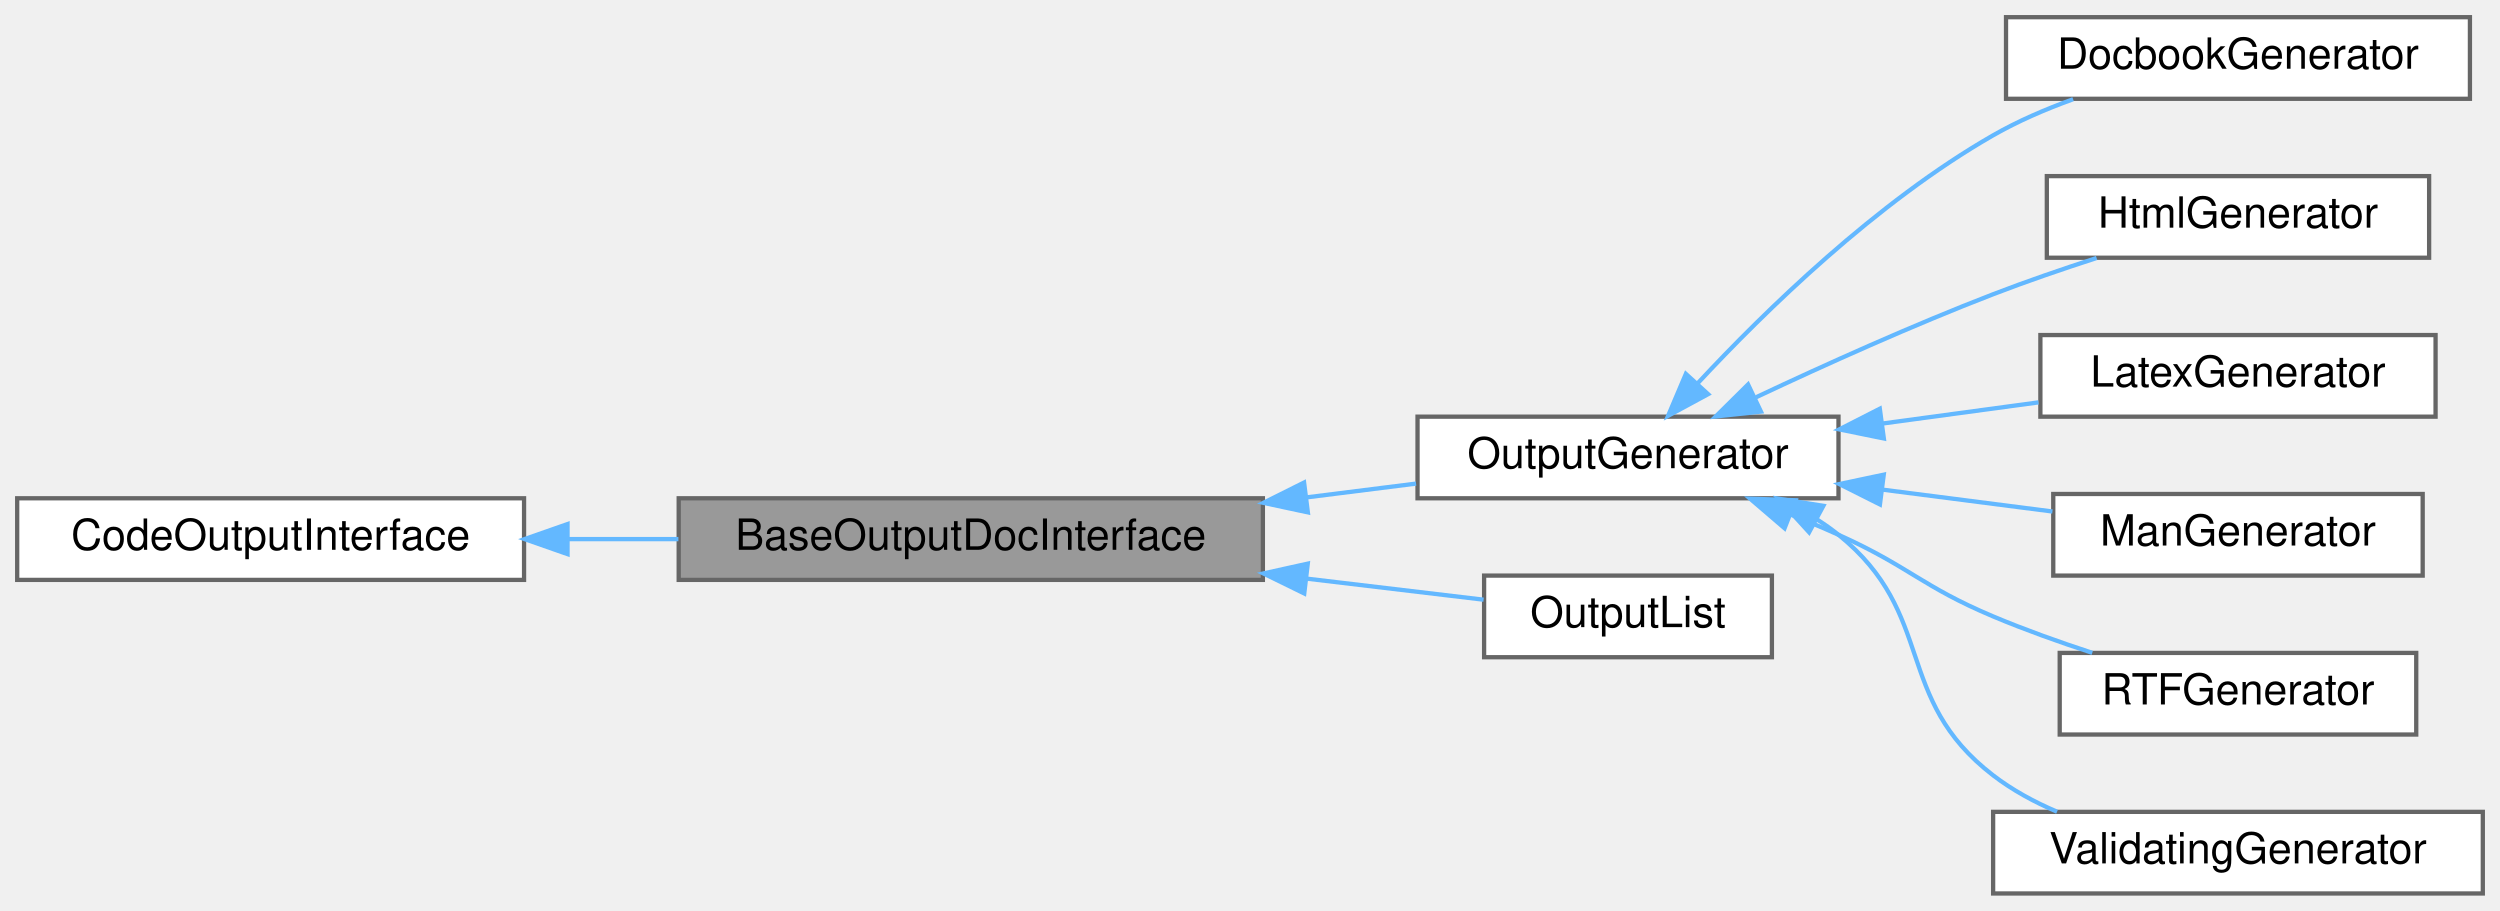
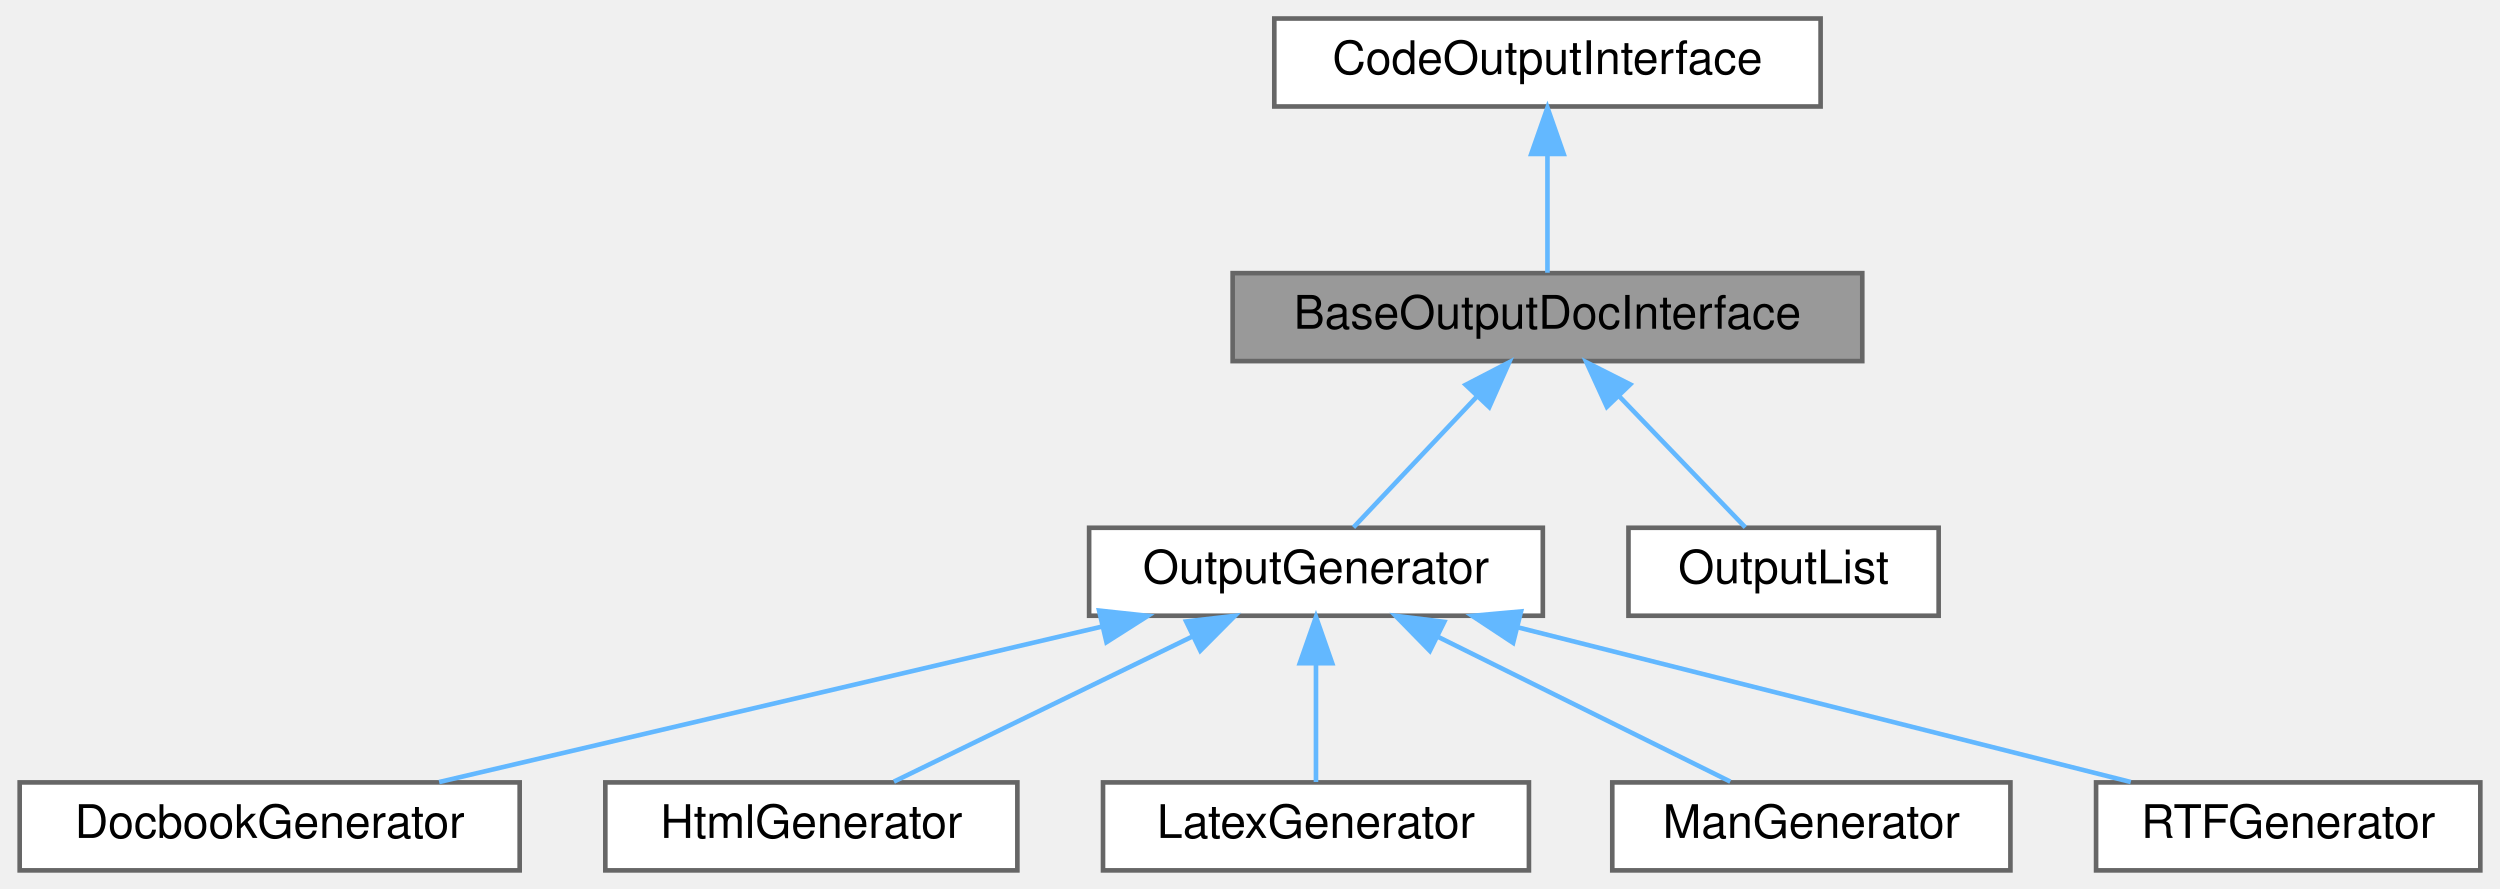
- <svg xmlns="http://www.w3.org/2000/svg" xmlns:xlink="http://www.w3.org/1999/xlink" width="582pt" height="212pt" viewBox="0.00 0.00 582.00 212.00">
-   <g id="graph0" class="graph" transform="scale(1 1) rotate(0) translate(4 208)">
+ <svg xmlns="http://www.w3.org/2000/svg" xmlns:xlink="http://www.w3.org/1999/xlink" width="540pt" height="192pt" viewBox="0.00 0.00 539.50 192.00">
+   <g id="graph0" class="graph" transform="scale(1 1) rotate(0) translate(4 188)">
    <g id="node1" class="node">
      <g id="a_node1">
        <a xlink:title="Base Interface used for generating output outside of the comment blocks.">
-           <polygon fill="#999999" stroke="#666666" points="290,-92 154,-92 154,-73 290,-73 290,-92" />
-           <text text-anchor="middle" x="222" y="-80" font-family="Helvetica,sans-Serif" font-size="10.00">BaseOutputDocInterface</text>
+           <polygon fill="#999999" stroke="#666666" points="398,-129 262,-129 262,-110 398,-110 398,-129" />
+           <text text-anchor="middle" x="330" y="-117" font-family="Helvetica,sans-Serif" font-size="10.00">BaseOutputDocInterface</text>
        </a>
      </g>
    </g>
    <g id="node3" class="node">
      <g id="a_node3">
        <a xlink:href="../../d3/d8e/class_output_generator.html" target="_top" xlink:title="Abstract output generator.">
-           <polygon fill="white" stroke="#666666" points="424,-111 326,-111 326,-92 424,-92 424,-111" />
-           <text text-anchor="middle" x="375" y="-99" font-family="Helvetica,sans-Serif" font-size="10.00">OutputGenerator</text>
+           <polygon fill="white" stroke="#666666" points="329,-74 231,-74 231,-55 329,-55 329,-74" />
+           <text text-anchor="middle" x="280" y="-62" font-family="Helvetica,sans-Serif" font-size="10.00">OutputGenerator</text>
        </a>
      </g>
    </g>
    <g id="edge2" class="edge">
-       <path fill="none" stroke="#63b8ff" d="M300.25,-92.22C308.9,-93.31 317.52,-94.39 325.66,-95.42" />
-       <polygon fill="#63b8ff" stroke="#63b8ff" points="300.47,-88.72 290.11,-90.94 299.59,-95.67 300.47,-88.72" />
+       <path fill="none" stroke="#63b8ff" d="M314.66,-102.24C305.9,-92.95 295.26,-81.68 288.1,-74.09" />
+       <polygon fill="#63b8ff" stroke="#63b8ff" points="312.34,-104.88 321.74,-109.75 317.43,-100.07 312.34,-104.88" />
    </g>
-     <g id="node10" class="node">
-       <g id="a_node10">
+     <g id="node9" class="node">
+       <g id="a_node9">
        <a xlink:href="../../df/dc8/class_output_list.html" target="_top" xlink:title="Class representing a list of output generators that are written to in parallel.">
-           <polygon fill="white" stroke="#666666" points="408.5,-74 341.5,-74 341.5,-55 408.5,-55 408.5,-74" />
-           <text text-anchor="middle" x="375" y="-62" font-family="Helvetica,sans-Serif" font-size="10.00">OutputList</text>
+           <polygon fill="white" stroke="#666666" points="414.5,-74 347.5,-74 347.5,-55 414.5,-55 414.5,-74" />
+           <text text-anchor="middle" x="381" y="-62" font-family="Helvetica,sans-Serif" font-size="10.00">OutputList</text>
        </a>
      </g>
    </g>
-     <g id="edge9" class="edge">
-       <path fill="none" stroke="#63b8ff" d="M300.16,-73.3C314.7,-71.57 329.16,-69.84 341.38,-68.39" />
-       <polygon fill="#63b8ff" stroke="#63b8ff" points="299.63,-69.84 290.11,-74.5 300.45,-76.79 299.63,-69.84" />
+     <g id="edge8" class="edge">
+       <path fill="none" stroke="#63b8ff" d="M345.38,-102.52C354.37,-93.18 365.36,-81.75 372.74,-74.09" />
+       <polygon fill="#63b8ff" stroke="#63b8ff" points="342.83,-100.12 338.42,-109.75 347.88,-104.97 342.83,-100.12" />
    </g>
    <g id="node2" class="node">
      <g id="a_node2">
        <a xlink:href="../../d5/d9c/class_code_output_interface.html" target="_top" xlink:title="Output interface for code parser.">
-           <polygon fill="white" stroke="#666666" points="118,-92 0,-92 0,-73 118,-73 118,-92" />
-           <text text-anchor="middle" x="59" y="-80" font-family="Helvetica,sans-Serif" font-size="10.00">CodeOutputInterface</text>
+           <polygon fill="white" stroke="#666666" points="389,-184 271,-184 271,-165 389,-165 389,-184" />
+           <text text-anchor="middle" x="330" y="-172" font-family="Helvetica,sans-Serif" font-size="10.00">CodeOutputInterface</text>
        </a>
      </g>
    </g>
    <g id="edge1" class="edge">
-       <path fill="none" stroke="#63b8ff" d="M128.34,-82.5C136.82,-82.5 145.48,-82.5 153.93,-82.5" />
-       <polygon fill="#63b8ff" stroke="#63b8ff" points="128.12,-79 118.12,-82.5 128.12,-86 128.12,-79" />
+       <path fill="none" stroke="#63b8ff" d="M330,-154.66C330,-145.93 330,-135.99 330,-129.09" />
+       <polygon fill="#63b8ff" stroke="#63b8ff" points="326.5,-154.75 330,-164.75 333.5,-154.75 326.5,-154.75" />
    </g>
    <g id="node4" class="node">
      <g id="a_node4">
        <a xlink:href="../../d1/d72/class_docbook_generator.html" target="_top" xlink:title=" ">
-           <polygon fill="white" stroke="#666666" points="571,-204 463,-204 463,-185 571,-185 571,-204" />
-           <text text-anchor="middle" x="517" y="-192" font-family="Helvetica,sans-Serif" font-size="10.00">DocbookGenerator</text>
+           <polygon fill="white" stroke="#666666" points="108,-19 0,-19 0,0 108,0 108,-19" />
+           <text text-anchor="middle" x="54" y="-7" font-family="Helvetica,sans-Serif" font-size="10.00">DocbookGenerator</text>
        </a>
      </g>
    </g>
    <g id="edge3" class="edge">
-       <path fill="none" stroke="#63b8ff" d="M391.17,-118.72C406.88,-135.6 432.88,-160.97 460,-176.5 465.76,-179.8 472.21,-182.58 478.62,-184.9" />
-       <polygon fill="#63b8ff" stroke="#63b8ff" points="393.65,-116.24 384.33,-111.2 388.47,-120.96 393.65,-116.24" />
+       <path fill="none" stroke="#63b8ff" d="M233.91,-52.69C191.56,-42.76 129.64,-28.24 90.6,-19.08" />
+       <polygon fill="#63b8ff" stroke="#63b8ff" points="233.15,-56.11 243.69,-54.98 234.75,-49.29 233.15,-56.11" />
    </g>
    <g id="node5" class="node">
      <g id="a_node5">
        <a xlink:href="../../d7/d41/class_html_generator.html" target="_top" xlink:title="Generator for HTML output.">
-           <polygon fill="white" stroke="#666666" points="561.5,-167 472.5,-167 472.5,-148 561.5,-148 561.5,-167" />
-           <text text-anchor="middle" x="517" y="-155" font-family="Helvetica,sans-Serif" font-size="10.00">HtmlGenerator</text>
+           <polygon fill="white" stroke="#666666" points="215.5,-19 126.5,-19 126.5,0 215.5,0 215.5,-19" />
+           <text text-anchor="middle" x="171" y="-7" font-family="Helvetica,sans-Serif" font-size="10.00">HtmlGenerator</text>
        </a>
      </g>
    </g>
    <g id="edge4" class="edge">
-       <path fill="none" stroke="#63b8ff" d="M404.79,-115.51C420.85,-123.07 441.32,-132.3 460,-139.5 467.72,-142.48 476.16,-145.37 484.09,-147.94" />
-       <polygon fill="#63b8ff" stroke="#63b8ff" points="405.95,-112.18 395.42,-111.05 402.95,-118.5 405.95,-112.18" />
+       <path fill="none" stroke="#63b8ff" d="M253.27,-50.5C233.21,-40.75 206.32,-27.68 188.83,-19.17" />
+       <polygon fill="#63b8ff" stroke="#63b8ff" points="251.96,-53.76 262.49,-54.98 255.02,-47.46 251.96,-53.76" />
    </g>
    <g id="node6" class="node">
      <g id="a_node6">
        <a xlink:href="../../d3/d77/class_latex_generator.html" target="_top" xlink:title="Generator for LaTeX output.">
-           <polygon fill="white" stroke="#666666" points="563,-130 471,-130 471,-111 563,-111 563,-130" />
-           <text text-anchor="middle" x="517" y="-118" font-family="Helvetica,sans-Serif" font-size="10.00">LatexGenerator</text>
+           <polygon fill="white" stroke="#666666" points="326,-19 234,-19 234,0 326,0 326,-19" />
+           <text text-anchor="middle" x="280" y="-7" font-family="Helvetica,sans-Serif" font-size="10.00">LatexGenerator</text>
        </a>
      </g>
    </g>
    <g id="edge5" class="edge">
-       <path fill="none" stroke="#63b8ff" d="M434.22,-109.4C446.35,-111.05 458.97,-112.76 470.56,-114.33" />
-       <polygon fill="#63b8ff" stroke="#63b8ff" points="434.56,-105.92 424.18,-108.04 433.62,-112.85 434.56,-105.92" />
+       <path fill="none" stroke="#63b8ff" d="M280,-44.66C280,-35.93 280,-25.99 280,-19.09" />
+       <polygon fill="#63b8ff" stroke="#63b8ff" points="276.5,-44.75 280,-54.75 283.5,-44.75 276.5,-44.75" />
    </g>
    <g id="node7" class="node">
      <g id="a_node7">
        <a xlink:href="../../de/da5/class_man_generator.html" target="_top" xlink:title="Generator for Man page output.">
-           <polygon fill="white" stroke="#666666" points="560,-93 474,-93 474,-74 560,-74 560,-93" />
-           <text text-anchor="middle" x="517" y="-81" font-family="Helvetica,sans-Serif" font-size="10.00">ManGenerator</text>
+           <polygon fill="white" stroke="#666666" points="430,-19 344,-19 344,0 430,0 430,-19" />
+           <text text-anchor="middle" x="387" y="-7" font-family="Helvetica,sans-Serif" font-size="10.00">ManGenerator</text>
        </a>
      </g>
    </g>
    <g id="edge6" class="edge">
-       <path fill="none" stroke="#63b8ff" d="M434.19,-94.02C447.48,-92.31 461.35,-90.53 473.81,-88.92" />
-       <polygon fill="#63b8ff" stroke="#63b8ff" points="433.65,-90.56 424.18,-95.31 434.54,-97.5 433.65,-90.56" />
+       <path fill="none" stroke="#63b8ff" d="M306.24,-50.5C325.93,-40.75 352.32,-27.68 369.5,-19.17" />
+       <polygon fill="#63b8ff" stroke="#63b8ff" points="304.6,-47.41 297.19,-54.98 307.71,-53.68 304.6,-47.41" />
    </g>
    <g id="node8" class="node">
      <g id="a_node8">
        <a xlink:href="../../d0/da4/class_r_t_f_generator.html" target="_top" xlink:title="Generator for RTF output.">
-           <polygon fill="white" stroke="#666666" points="558.5,-56 475.5,-56 475.5,-37 558.5,-37 558.5,-56" />
-           <text text-anchor="middle" x="517" y="-44" font-family="Helvetica,sans-Serif" font-size="10.00">RTFGenerator</text>
+           <polygon fill="white" stroke="#666666" points="531.5,-19 448.5,-19 448.5,0 531.5,0 531.5,-19" />
+           <text text-anchor="middle" x="490" y="-7" font-family="Helvetica,sans-Serif" font-size="10.00">RTFGenerator</text>
        </a>
      </g>
    </g>
    <g id="edge7" class="edge">
-       <path fill="none" stroke="#63b8ff" d="M412.81,-88.24C416.61,-86.71 420.4,-85.12 424,-83.5 440.5,-76.09 443.32,-71.52 460,-64.5 467.34,-61.41 475.41,-58.53 483.08,-56.02" />
-       <polygon fill="#63b8ff" stroke="#63b8ff" points="411.45,-85.02 403.41,-91.91 413.99,-91.54 411.45,-85.02" />
-     </g>
-     <g id="node9" class="node">
-       <g id="a_node9">
-         <a xlink:href="../../d7/dcf/class_validating_generator.html" target="_top" xlink:title="Generator so the tests will be executed.">
-           <polygon fill="white" stroke="#666666" points="574,-19 460,-19 460,0 574,0 574,-19" />
-           <text text-anchor="middle" x="517" y="-7" font-family="Helvetica,sans-Serif" font-size="10.00">ValidatingGenerator</text>
-         </a>
-       </g>
-     </g>
-     <g id="edge8" class="edge">
-       <path fill="none" stroke="#63b8ff" d="M419.06,-87.03C420.79,-85.93 422.44,-84.76 424,-83.5 447.02,-64.92 436.54,-45.53 460,-27.5 464.45,-24.08 469.58,-21.29 474.88,-19.03" />
-       <polygon fill="#63b8ff" stroke="#63b8ff" points="417.16,-84.08 410.02,-91.9 420.48,-90.24 417.16,-84.08" />
+       <path fill="none" stroke="#63b8ff" d="M323.58,-52.5C362.9,-42.58 419.95,-28.18 456,-19.08" />
+       <polygon fill="#63b8ff" stroke="#63b8ff" points="322.58,-49.14 313.74,-54.98 324.29,-55.93 322.58,-49.14" />
    </g>
  </g>
</svg>
